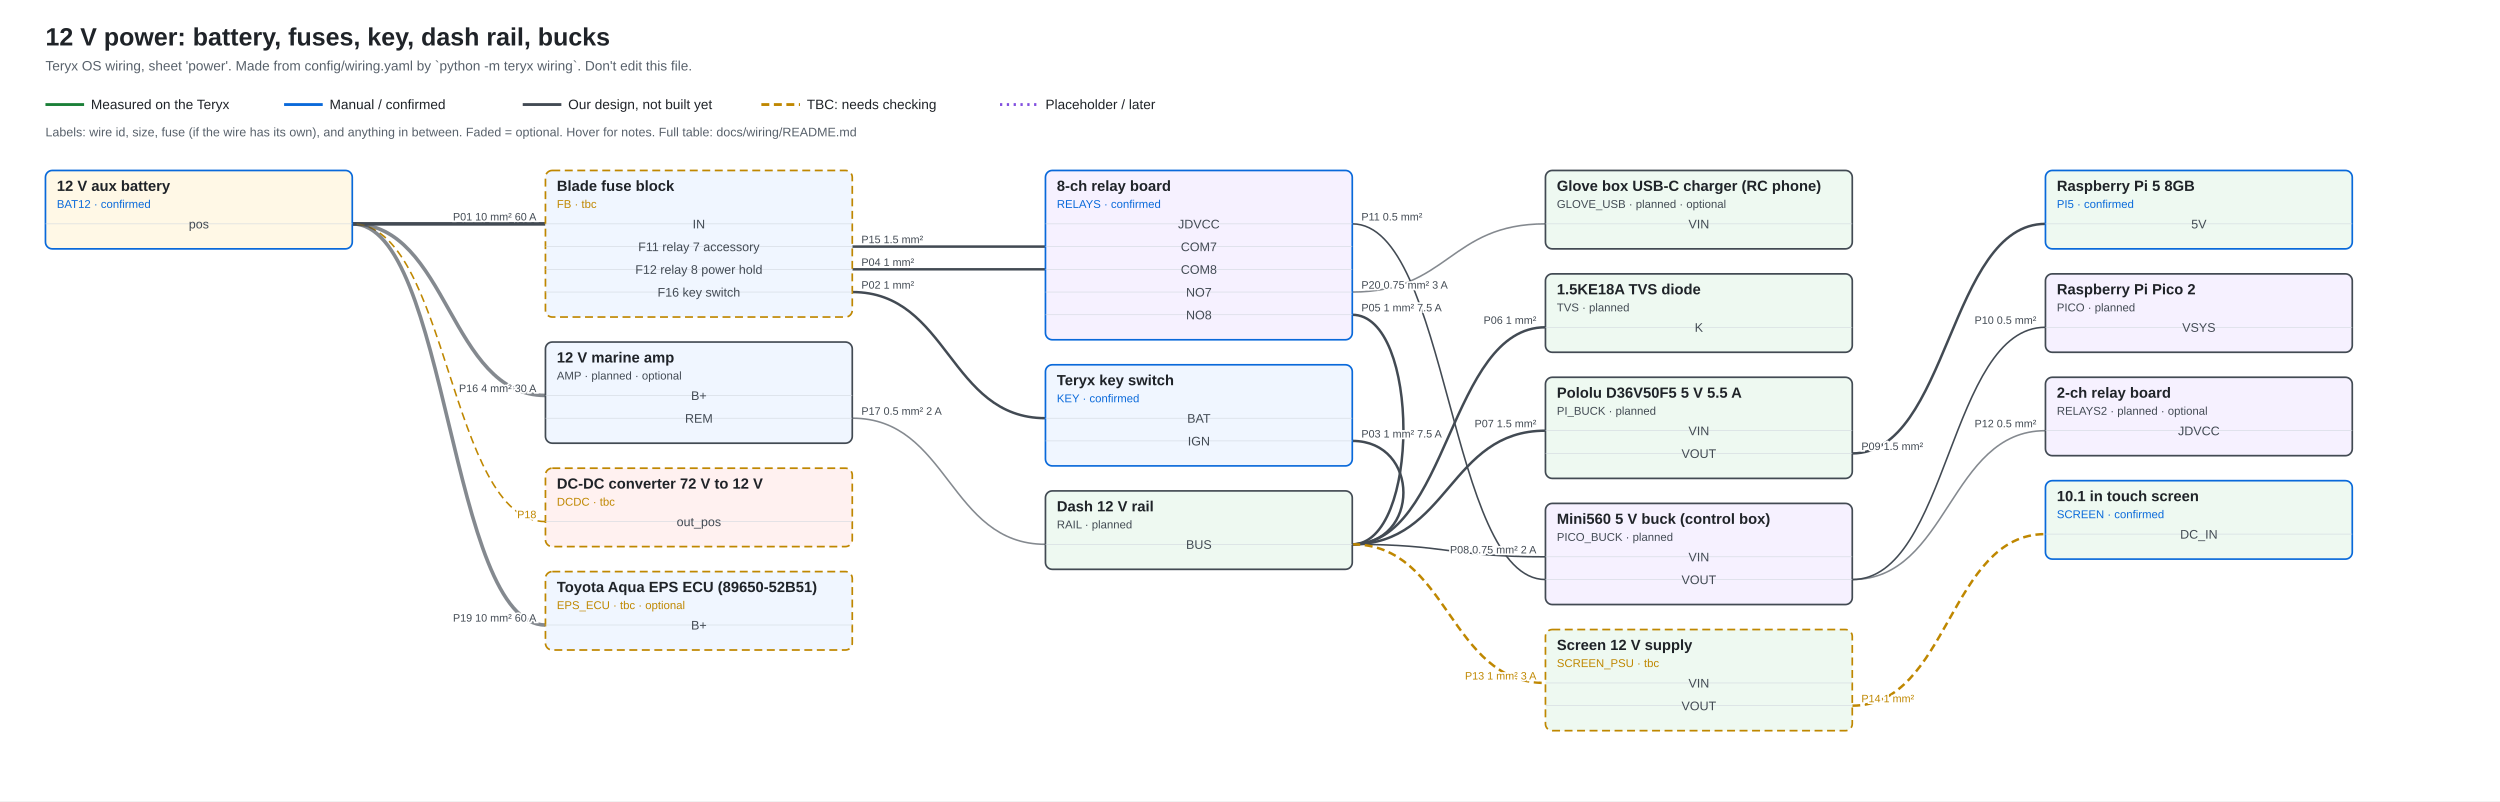
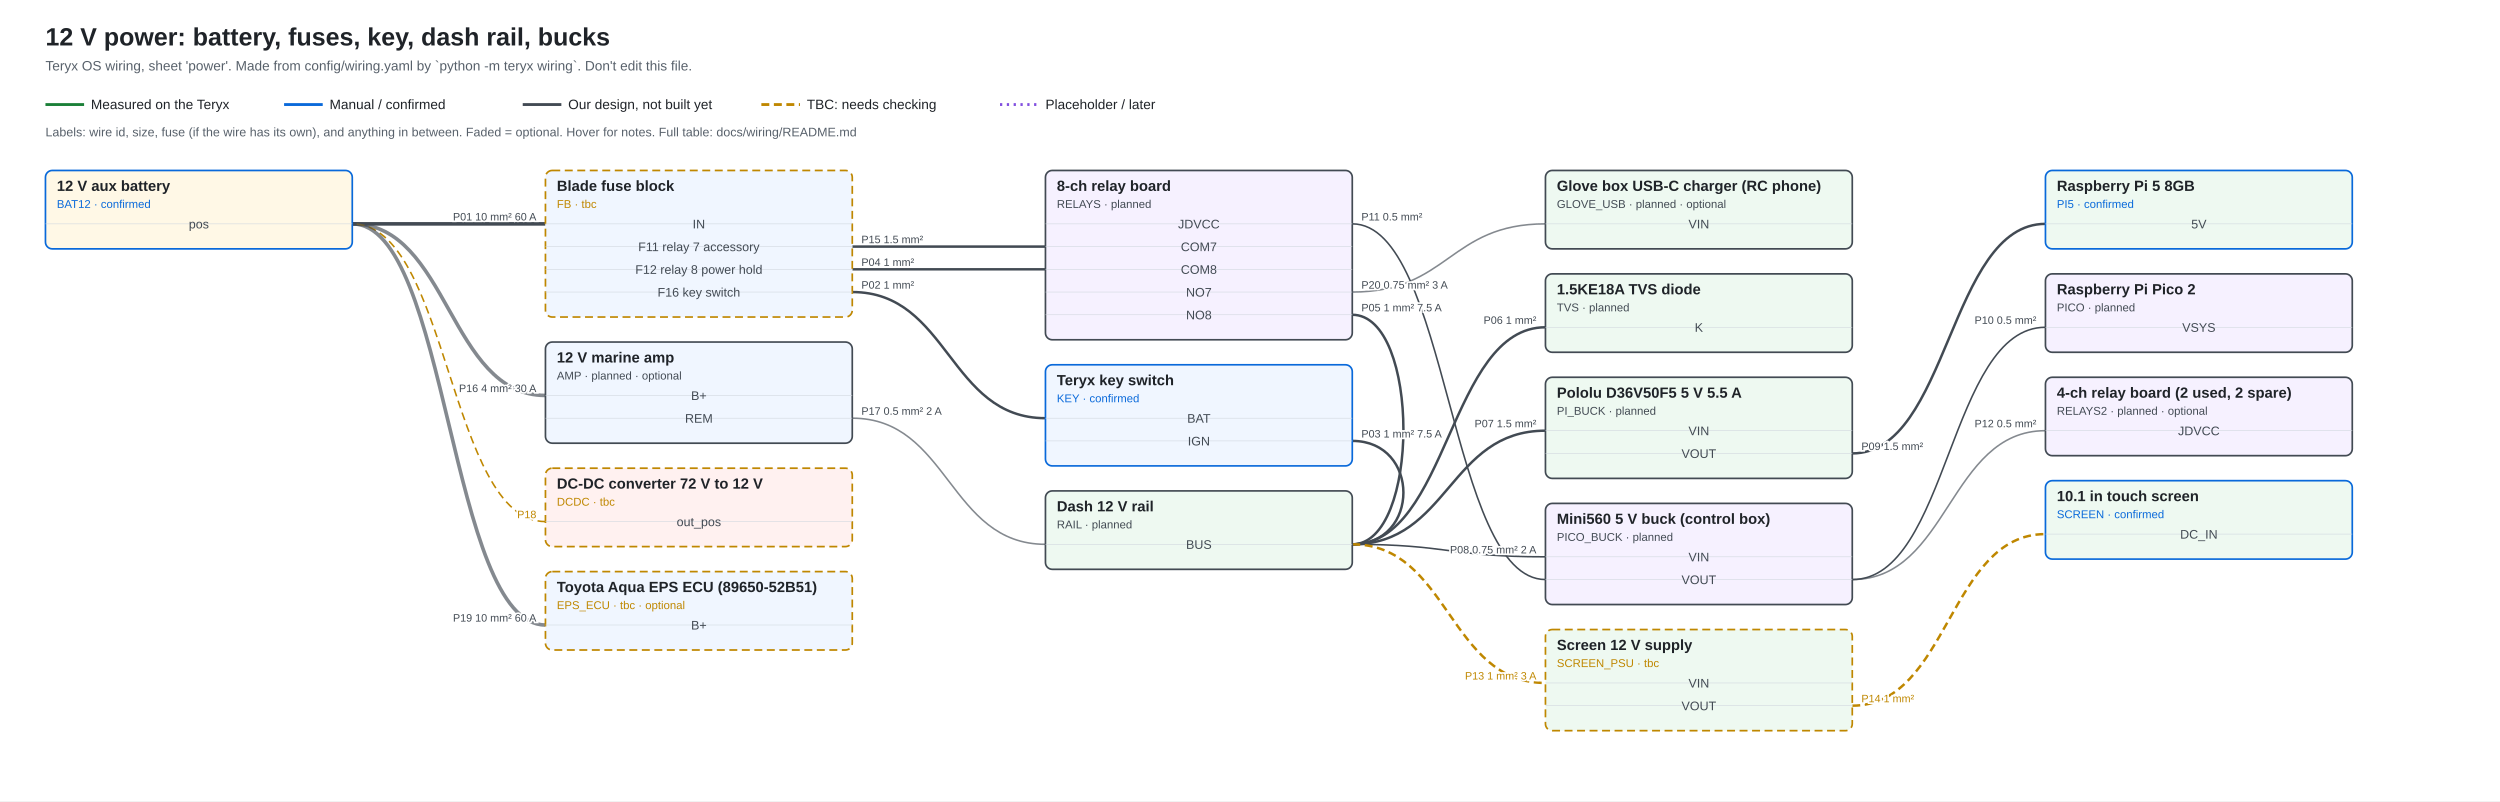
<svg xmlns="http://www.w3.org/2000/svg" viewBox="0 0 2200 705" width="2200" height="705" font-family="Arial, Helvetica, sans-serif" data-sheet="power">
  <rect width="2200" height="705" fill="#ffffff" />
  <text x="40" y="40" font-size="22" text-anchor="start" font-weight="bold" fill="#1f2328">12 V power: battery, fuses, key, dash rail, bucks</text>
  <text x="40" y="62" font-size="12" text-anchor="start" font-weight="normal" fill="#57606a">Teryx OS wiring, sheet 'power'. Made from config/wiring.yaml by `python -m teryx wiring`. Don't edit this file.</text>
  <line x1="40" y1="92" x2="74" y2="92" stroke="#1a7f37" stroke-width="2.5" />
  <text x="80" y="96" font-size="12" text-anchor="start" font-weight="normal" fill="#1f2328">Measured on the Teryx</text>
  <line x1="250" y1="92" x2="284" y2="92" stroke="#0969da" stroke-width="2.5" />
  <text x="290" y="96" font-size="12" text-anchor="start" font-weight="normal" fill="#1f2328">Manual / confirmed</text>
  <line x1="460" y1="92" x2="494" y2="92" stroke="#424a53" stroke-width="2.5" />
  <text x="500" y="96" font-size="12" text-anchor="start" font-weight="normal" fill="#1f2328">Our design, not built yet</text>
  <line x1="670" y1="92" x2="704" y2="92" stroke="#bf8700" stroke-width="2.5" stroke-dasharray="7 4" />
  <text x="710" y="96" font-size="12" text-anchor="start" font-weight="normal" fill="#1f2328">TBC: needs checking</text>
  <line x1="880" y1="92" x2="914" y2="92" stroke="#8250df" stroke-width="2.5" stroke-dasharray="2 4" />
  <text x="920" y="96" font-size="12" text-anchor="start" font-weight="normal" fill="#1f2328">Placeholder / later</text>
  <text x="40" y="120" font-size="11" text-anchor="start" font-weight="normal" fill="#57606a">Labels: wire id, size, fuse (if the wire has its own), and anything in between. Faded = optional. Hover for notes. Full table: docs/wiring/README.md</text>
  <g data-wire="P01" data-from="BAT12.pos" data-to="FB.IN" data-status="planned">
    <path d="M310,197 C395,197 395,197 480,197" fill="none" stroke="#424a53" stroke-width="3.2" />
  </g>
  <g data-wire="P02" data-from="FB.F16" data-to="KEY.BAT" data-status="planned">
    <path d="M750,257 C835,257 835,368 920,368" fill="none" stroke="#424a53" stroke-width="2.2" />
  </g>
  <g data-wire="P03" data-from="KEY.IGN" data-to="RAIL.BUS" data-status="planned">
    <path d="M1190,388 C1250,388 1250,479 1190,479" fill="none" stroke="#424a53" stroke-width="2.2" />
  </g>
  <g data-wire="P04" data-from="FB.F12" data-to="RELAYS.COM8" data-status="planned">
    <path d="M750,237 C835,237 835,237 920,237" fill="none" stroke="#424a53" stroke-width="2.2" />
  </g>
  <g data-wire="P05" data-from="RELAYS.NO8" data-to="RAIL.BUS" data-status="planned">
    <path d="M1190,277 C1250,277 1250,479 1190,479" fill="none" stroke="#424a53" stroke-width="2.2" />
  </g>
  <g data-wire="P06" data-from="RAIL.BUS" data-to="TVS.K" data-status="planned">
    <path d="M1190,479 C1275,479 1275,288 1360,288" fill="none" stroke="#424a53" stroke-width="2.2" />
  </g>
  <g data-wire="P07" data-from="RAIL.BUS" data-to="PI_BUCK.VIN" data-status="planned">
    <path d="M1190,479 C1275,479 1275,379 1360,379" fill="none" stroke="#424a53" stroke-width="2.2" />
  </g>
  <g data-wire="P08" data-from="RAIL.BUS" data-to="PICO_BUCK.VIN" data-status="planned">
    <path d="M1190,479 C1275,479 1275,490 1360,490" fill="none" stroke="#424a53" stroke-width="1.4" />
  </g>
  <g data-wire="P09" data-from="PI_BUCK.VOUT" data-to="PI5.5V" data-status="planned">
    <path d="M1630,399 C1715,399 1715,197 1800,197" fill="none" stroke="#424a53" stroke-width="2.2" />
  </g>
  <g data-wire="P10" data-from="PICO_BUCK.VOUT" data-to="PICO.VSYS" data-status="planned">
    <path d="M1630,510 C1715,510 1715,288 1800,288" fill="none" stroke="#424a53" stroke-width="1.4" />
  </g>
  <g data-wire="P11" data-from="PICO_BUCK.VOUT" data-to="RELAYS.JDVCC" data-status="planned">
    <path d="M1360,510 C1275,510 1275,197 1190,197" fill="none" stroke="#424a53" stroke-width="1.4" />
  </g>
  <g data-wire="P12" data-from="PICO_BUCK.VOUT" data-to="RELAYS2.JDVCC" data-status="planned">
    <path d="M1630,510 C1715,510 1715,379 1800,379" fill="none" stroke="#424a53" stroke-width="1.4" stroke-opacity="0.65" />
  </g>
  <g data-wire="P13" data-from="RAIL.BUS" data-to="SCREEN_PSU.VIN" data-status="tbc">
    <path d="M1190,479 C1275,479 1275,601 1360,601" fill="none" stroke="#bf8700" stroke-width="2.2" stroke-dasharray="7 4" />
  </g>
  <g data-wire="P14" data-from="SCREEN_PSU.VOUT" data-to="SCREEN.DC_IN" data-status="tbc">
    <path d="M1630,621 C1715,621 1715,470 1800,470" fill="none" stroke="#bf8700" stroke-width="2.2" stroke-dasharray="7 4" />
  </g>
  <g data-wire="P15" data-from="FB.F11" data-to="RELAYS.COM7" data-status="planned">
    <path d="M750,217 C835,217 835,217 920,217" fill="none" stroke="#424a53" stroke-width="2.2" />
  </g>
  <g data-wire="P20" data-from="RELAYS.NO7" data-to="GLOVE_USB.VIN" data-status="planned">
    <path d="M1190,257 C1275,257 1275,197 1360,197" fill="none" stroke="#424a53" stroke-width="1.4" stroke-opacity="0.65" />
  </g>
  <g data-wire="P16" data-from="BAT12.pos" data-to="AMP.B+" data-status="planned">
    <path d="M310,197 C395,197 395,348 480,348" fill="none" stroke="#424a53" stroke-width="3.2" stroke-opacity="0.65" />
  </g>
  <g data-wire="P17" data-from="RAIL.BUS" data-to="AMP.REM" data-status="planned">
    <path d="M920,479 C835,479 835,368 750,368" fill="none" stroke="#424a53" stroke-width="1.4" stroke-opacity="0.65" />
  </g>
  <g data-wire="P18" data-from="DCDC.out_pos" data-to="BAT12.pos" data-status="tbc">
    <path d="M480,459 C395,459 395,197 310,197" fill="none" stroke="#bf8700" stroke-width="1.4" stroke-dasharray="7 4" />
  </g>
  <g data-wire="P19" data-from="BAT12.pos" data-to="EPS_ECU.B+" data-status="planned">
    <path d="M310,197 C395,197 395,550 480,550" fill="none" stroke="#424a53" stroke-width="3.2" stroke-opacity="0.65" />
  </g>
  <g data-device="BAT12" data-status="confirmed">
    <rect x="40" y="150" width="270" height="69" rx="6" fill="#fff8e6" stroke="#0969da" stroke-width="1.5" />
    <text x="50" y="168" font-size="13" text-anchor="start" font-weight="bold" fill="#1f2328">12 V aux battery</text>
    <text x="50" y="183" font-size="10" text-anchor="start" font-weight="normal" fill="#0969da">BAT12 · confirmed</text>
    <line x1="40" y1="197" x2="310" y2="197" stroke="#d0d7de" stroke-width="0.5" />
    <text x="175" y="201" font-size="11" text-anchor="middle" font-weight="normal" fill="#424a53">pos</text>
  </g>
  <g data-device="FB" data-status="tbc">
    <rect x="480" y="150" width="270" height="129" rx="6" fill="#f0f6ff" stroke="#bf8700" stroke-width="1.5" stroke-dasharray="7 4" />
    <text x="490" y="168" font-size="13" text-anchor="start" font-weight="bold" fill="#1f2328">Blade fuse block</text>
    <text x="490" y="183" font-size="10" text-anchor="start" font-weight="normal" fill="#bf8700">FB · tbc</text>
    <line x1="480" y1="197" x2="750" y2="197" stroke="#d0d7de" stroke-width="0.5" />
    <text x="615" y="201" font-size="11" text-anchor="middle" font-weight="normal" fill="#424a53">IN</text>
    <line x1="480" y1="217" x2="750" y2="217" stroke="#d0d7de" stroke-width="0.5" />
    <text x="615" y="221" font-size="11" text-anchor="middle" font-weight="normal" fill="#424a53">F11  relay 7 accessory</text>
    <line x1="480" y1="237" x2="750" y2="237" stroke="#d0d7de" stroke-width="0.5" />
    <text x="615" y="241" font-size="11" text-anchor="middle" font-weight="normal" fill="#424a53">F12  relay 8 power hold</text>
    <line x1="480" y1="257" x2="750" y2="257" stroke="#d0d7de" stroke-width="0.5" />
    <text x="615" y="261" font-size="11" text-anchor="middle" font-weight="normal" fill="#424a53">F16  key switch</text>
  </g>
  <g data-device="AMP" data-status="planned">
    <rect x="480" y="301" width="270" height="89" rx="6" fill="#f0f6ff" stroke="#424a53" stroke-width="1.5" />
    <text x="490" y="319" font-size="13" text-anchor="start" font-weight="bold" fill="#1f2328">12 V marine amp</text>
    <text x="490" y="334" font-size="10" text-anchor="start" font-weight="normal" fill="#424a53">AMP · planned · optional</text>
    <line x1="480" y1="348" x2="750" y2="348" stroke="#d0d7de" stroke-width="0.5" />
    <text x="615" y="352" font-size="11" text-anchor="middle" font-weight="normal" fill="#424a53">B+</text>
    <line x1="480" y1="368" x2="750" y2="368" stroke="#d0d7de" stroke-width="0.5" />
    <text x="615" y="372" font-size="11" text-anchor="middle" font-weight="normal" fill="#424a53">REM</text>
  </g>
  <g data-device="DCDC" data-status="tbc">
    <rect x="480" y="412" width="270" height="69" rx="6" fill="#fff1f0" stroke="#bf8700" stroke-width="1.5" stroke-dasharray="7 4" />
    <text x="490" y="430" font-size="13" text-anchor="start" font-weight="bold" fill="#1f2328">DC-DC converter 72 V to 12 V</text>
    <text x="490" y="445" font-size="10" text-anchor="start" font-weight="normal" fill="#bf8700">DCDC · tbc</text>
    <line x1="480" y1="459" x2="750" y2="459" stroke="#d0d7de" stroke-width="0.5" />
    <text x="615" y="463" font-size="11" text-anchor="middle" font-weight="normal" fill="#424a53">out_pos</text>
  </g>
  <g data-device="EPS_ECU" data-status="tbc">
    <rect x="480" y="503" width="270" height="69" rx="6" fill="#f0f6ff" stroke="#bf8700" stroke-width="1.5" stroke-dasharray="7 4" />
    <text x="490" y="521" font-size="13" text-anchor="start" font-weight="bold" fill="#1f2328">Toyota Aqua EPS ECU (89650-52B51)</text>
    <text x="490" y="536" font-size="10" text-anchor="start" font-weight="normal" fill="#bf8700">EPS_ECU · tbc · optional</text>
    <line x1="480" y1="550" x2="750" y2="550" stroke="#d0d7de" stroke-width="0.5" />
    <text x="615" y="554" font-size="11" text-anchor="middle" font-weight="normal" fill="#424a53">B+</text>
  </g>
-   <g data-device="RELAYS" data-status="confirmed">
-     <rect x="920" y="150" width="270" height="149" rx="6" fill="#f6f1ff" stroke="#0969da" stroke-width="1.5" />
+   <g data-device="RELAYS" data-status="planned">
+     <rect x="920" y="150" width="270" height="149" rx="6" fill="#f6f1ff" stroke="#424a53" stroke-width="1.5" />
    <text x="930" y="168" font-size="13" text-anchor="start" font-weight="bold" fill="#1f2328">8-ch relay board</text>
-     <text x="930" y="183" font-size="10" text-anchor="start" font-weight="normal" fill="#0969da">RELAYS · confirmed</text>
+     <text x="930" y="183" font-size="10" text-anchor="start" font-weight="normal" fill="#424a53">RELAYS · planned</text>
    <line x1="920" y1="197" x2="1190" y2="197" stroke="#d0d7de" stroke-width="0.5" />
    <text x="1055" y="201" font-size="11" text-anchor="middle" font-weight="normal" fill="#424a53">JDVCC</text>
    <line x1="920" y1="217" x2="1190" y2="217" stroke="#d0d7de" stroke-width="0.5" />
    <text x="1055" y="221" font-size="11" text-anchor="middle" font-weight="normal" fill="#424a53">COM7</text>
    <line x1="920" y1="237" x2="1190" y2="237" stroke="#d0d7de" stroke-width="0.5" />
    <text x="1055" y="241" font-size="11" text-anchor="middle" font-weight="normal" fill="#424a53">COM8</text>
    <line x1="920" y1="257" x2="1190" y2="257" stroke="#d0d7de" stroke-width="0.5" />
    <text x="1055" y="261" font-size="11" text-anchor="middle" font-weight="normal" fill="#424a53">NO7</text>
    <line x1="920" y1="277" x2="1190" y2="277" stroke="#d0d7de" stroke-width="0.5" />
    <text x="1055" y="281" font-size="11" text-anchor="middle" font-weight="normal" fill="#424a53">NO8</text>
  </g>
  <g data-device="KEY" data-status="confirmed">
    <rect x="920" y="321" width="270" height="89" rx="6" fill="#f0f6ff" stroke="#0969da" stroke-width="1.5" />
    <text x="930" y="339" font-size="13" text-anchor="start" font-weight="bold" fill="#1f2328">Teryx key switch</text>
    <text x="930" y="354" font-size="10" text-anchor="start" font-weight="normal" fill="#0969da">KEY · confirmed</text>
    <line x1="920" y1="368" x2="1190" y2="368" stroke="#d0d7de" stroke-width="0.5" />
    <text x="1055" y="372" font-size="11" text-anchor="middle" font-weight="normal" fill="#424a53">BAT</text>
    <line x1="920" y1="388" x2="1190" y2="388" stroke="#d0d7de" stroke-width="0.5" />
    <text x="1055" y="392" font-size="11" text-anchor="middle" font-weight="normal" fill="#424a53">IGN</text>
  </g>
  <g data-device="RAIL" data-status="planned">
    <rect x="920" y="432" width="270" height="69" rx="6" fill="#eef9f1" stroke="#424a53" stroke-width="1.5" />
    <text x="930" y="450" font-size="13" text-anchor="start" font-weight="bold" fill="#1f2328">Dash 12 V rail</text>
    <text x="930" y="465" font-size="10" text-anchor="start" font-weight="normal" fill="#424a53">RAIL · planned</text>
    <line x1="920" y1="479" x2="1190" y2="479" stroke="#d0d7de" stroke-width="0.5" />
    <text x="1055" y="483" font-size="11" text-anchor="middle" font-weight="normal" fill="#424a53">BUS</text>
  </g>
  <g data-device="GLOVE_USB" data-status="planned">
    <rect x="1360" y="150" width="270" height="69" rx="6" fill="#eef9f1" stroke="#424a53" stroke-width="1.5" />
    <text x="1370" y="168" font-size="13" text-anchor="start" font-weight="bold" fill="#1f2328">Glove box USB-C charger (RC phone)</text>
    <text x="1370" y="183" font-size="10" text-anchor="start" font-weight="normal" fill="#424a53">GLOVE_USB · planned · optional</text>
    <line x1="1360" y1="197" x2="1630" y2="197" stroke="#d0d7de" stroke-width="0.5" />
    <text x="1495" y="201" font-size="11" text-anchor="middle" font-weight="normal" fill="#424a53">VIN</text>
  </g>
  <g data-device="TVS" data-status="planned">
    <rect x="1360" y="241" width="270" height="69" rx="6" fill="#eef9f1" stroke="#424a53" stroke-width="1.5" />
    <text x="1370" y="259" font-size="13" text-anchor="start" font-weight="bold" fill="#1f2328">1.5KE18A TVS diode</text>
    <text x="1370" y="274" font-size="10" text-anchor="start" font-weight="normal" fill="#424a53">TVS · planned</text>
    <line x1="1360" y1="288" x2="1630" y2="288" stroke="#d0d7de" stroke-width="0.5" />
    <text x="1495" y="292" font-size="11" text-anchor="middle" font-weight="normal" fill="#424a53">K</text>
  </g>
  <g data-device="PI_BUCK" data-status="planned">
    <rect x="1360" y="332" width="270" height="89" rx="6" fill="#eef9f1" stroke="#424a53" stroke-width="1.5" />
    <text x="1370" y="350" font-size="13" text-anchor="start" font-weight="bold" fill="#1f2328">Pololu D36V50F5 5 V 5.5 A</text>
    <text x="1370" y="365" font-size="10" text-anchor="start" font-weight="normal" fill="#424a53">PI_BUCK · planned</text>
    <line x1="1360" y1="379" x2="1630" y2="379" stroke="#d0d7de" stroke-width="0.5" />
    <text x="1495" y="383" font-size="11" text-anchor="middle" font-weight="normal" fill="#424a53">VIN</text>
    <line x1="1360" y1="399" x2="1630" y2="399" stroke="#d0d7de" stroke-width="0.5" />
    <text x="1495" y="403" font-size="11" text-anchor="middle" font-weight="normal" fill="#424a53">VOUT</text>
  </g>
  <g data-device="PICO_BUCK" data-status="planned">
    <rect x="1360" y="443" width="270" height="89" rx="6" fill="#f6f1ff" stroke="#424a53" stroke-width="1.5" />
    <text x="1370" y="461" font-size="13" text-anchor="start" font-weight="bold" fill="#1f2328">Mini560 5 V buck (control box)</text>
    <text x="1370" y="476" font-size="10" text-anchor="start" font-weight="normal" fill="#424a53">PICO_BUCK · planned</text>
    <line x1="1360" y1="490" x2="1630" y2="490" stroke="#d0d7de" stroke-width="0.5" />
    <text x="1495" y="494" font-size="11" text-anchor="middle" font-weight="normal" fill="#424a53">VIN</text>
    <line x1="1360" y1="510" x2="1630" y2="510" stroke="#d0d7de" stroke-width="0.5" />
    <text x="1495" y="514" font-size="11" text-anchor="middle" font-weight="normal" fill="#424a53">VOUT</text>
  </g>
  <g data-device="SCREEN_PSU" data-status="tbc">
    <rect x="1360" y="554" width="270" height="89" rx="6" fill="#eef9f1" stroke="#bf8700" stroke-width="1.5" stroke-dasharray="7 4" />
    <text x="1370" y="572" font-size="13" text-anchor="start" font-weight="bold" fill="#1f2328">Screen 12 V supply</text>
    <text x="1370" y="587" font-size="10" text-anchor="start" font-weight="normal" fill="#bf8700">SCREEN_PSU · tbc</text>
    <line x1="1360" y1="601" x2="1630" y2="601" stroke="#d0d7de" stroke-width="0.5" />
    <text x="1495" y="605" font-size="11" text-anchor="middle" font-weight="normal" fill="#424a53">VIN</text>
    <line x1="1360" y1="621" x2="1630" y2="621" stroke="#d0d7de" stroke-width="0.5" />
    <text x="1495" y="625" font-size="11" text-anchor="middle" font-weight="normal" fill="#424a53">VOUT</text>
  </g>
  <g data-device="PI5" data-status="confirmed">
    <rect x="1800" y="150" width="270" height="69" rx="6" fill="#eef9f1" stroke="#0969da" stroke-width="1.5" />
    <text x="1810" y="168" font-size="13" text-anchor="start" font-weight="bold" fill="#1f2328">Raspberry Pi 5 8GB</text>
    <text x="1810" y="183" font-size="10" text-anchor="start" font-weight="normal" fill="#0969da">PI5 · confirmed</text>
    <line x1="1800" y1="197" x2="2070" y2="197" stroke="#d0d7de" stroke-width="0.5" />
    <text x="1935" y="201" font-size="11" text-anchor="middle" font-weight="normal" fill="#424a53">5V</text>
  </g>
  <g data-device="PICO" data-status="planned">
    <rect x="1800" y="241" width="270" height="69" rx="6" fill="#f6f1ff" stroke="#424a53" stroke-width="1.5" />
    <text x="1810" y="259" font-size="13" text-anchor="start" font-weight="bold" fill="#1f2328">Raspberry Pi Pico 2</text>
    <text x="1810" y="274" font-size="10" text-anchor="start" font-weight="normal" fill="#424a53">PICO · planned</text>
    <line x1="1800" y1="288" x2="2070" y2="288" stroke="#d0d7de" stroke-width="0.5" />
    <text x="1935" y="292" font-size="11" text-anchor="middle" font-weight="normal" fill="#424a53">VSYS</text>
  </g>
  <g data-device="RELAYS2" data-status="planned">
    <rect x="1800" y="332" width="270" height="69" rx="6" fill="#f6f1ff" stroke="#424a53" stroke-width="1.5" />
-     <text x="1810" y="350" font-size="13" text-anchor="start" font-weight="bold" fill="#1f2328">2-ch relay board</text>
+     <text x="1810" y="350" font-size="13" text-anchor="start" font-weight="bold" fill="#1f2328">4-ch relay board (2 used, 2 spare)</text>
    <text x="1810" y="365" font-size="10" text-anchor="start" font-weight="normal" fill="#424a53">RELAYS2 · planned · optional</text>
    <line x1="1800" y1="379" x2="2070" y2="379" stroke="#d0d7de" stroke-width="0.5" />
    <text x="1935" y="383" font-size="11" text-anchor="middle" font-weight="normal" fill="#424a53">JDVCC</text>
  </g>
  <g data-device="SCREEN" data-status="confirmed">
    <rect x="1800" y="423" width="270" height="69" rx="6" fill="#eef9f1" stroke="#0969da" stroke-width="1.5" />
    <text x="1810" y="441" font-size="13" text-anchor="start" font-weight="bold" fill="#1f2328">10.1 in touch screen</text>
    <text x="1810" y="456" font-size="10" text-anchor="start" font-weight="normal" fill="#0969da">SCREEN · confirmed</text>
    <line x1="1800" y1="470" x2="2070" y2="470" stroke="#d0d7de" stroke-width="0.5" />
    <text x="1935" y="474" font-size="11" text-anchor="middle" font-weight="normal" fill="#424a53">DC_IN</text>
  </g>
  <text x="472" y="194" font-size="9.5" text-anchor="end" font-weight="normal" fill="#424a53" stroke="#ffffff" stroke-width="3" paint-order="stroke">P01  10 mm²  60 A</text>
  <text x="758" y="254" font-size="9.5" text-anchor="start" font-weight="normal" fill="#424a53" stroke="#ffffff" stroke-width="3" paint-order="stroke">P02  1 mm²</text>
  <text x="1198" y="385" font-size="9.5" text-anchor="start" font-weight="normal" fill="#424a53" stroke="#ffffff" stroke-width="3" paint-order="stroke">P03  1 mm²  7.5 A</text>
  <text x="758" y="234" font-size="9.5" text-anchor="start" font-weight="normal" fill="#424a53" stroke="#ffffff" stroke-width="3" paint-order="stroke">P04  1 mm²</text>
  <text x="1198" y="274" font-size="9.5" text-anchor="start" font-weight="normal" fill="#424a53" stroke="#ffffff" stroke-width="3" paint-order="stroke">P05  1 mm²  7.5 A</text>
  <text x="1352" y="285" font-size="9.5" text-anchor="end" font-weight="normal" fill="#424a53" stroke="#ffffff" stroke-width="3" paint-order="stroke">P06  1 mm²</text>
  <text x="1352" y="376" font-size="9.5" text-anchor="end" font-weight="normal" fill="#424a53" stroke="#ffffff" stroke-width="3" paint-order="stroke">P07  1.5 mm²</text>
  <text x="1352" y="487" font-size="9.5" text-anchor="end" font-weight="normal" fill="#424a53" stroke="#ffffff" stroke-width="3" paint-order="stroke">P08  0.75 mm²  2 A</text>
  <text x="1638" y="396" font-size="9.5" text-anchor="start" font-weight="normal" fill="#424a53" stroke="#ffffff" stroke-width="3" paint-order="stroke">P09  1.5 mm²</text>
  <text x="1792" y="285" font-size="9.5" text-anchor="end" font-weight="normal" fill="#424a53" stroke="#ffffff" stroke-width="3" paint-order="stroke">P10  0.5 mm²</text>
  <text x="1198" y="194" font-size="9.5" text-anchor="start" font-weight="normal" fill="#424a53" stroke="#ffffff" stroke-width="3" paint-order="stroke">P11  0.5 mm²</text>
  <text x="1792" y="376" font-size="9.5" text-anchor="end" font-weight="normal" fill="#424a53" stroke="#ffffff" stroke-width="3" paint-order="stroke">P12  0.5 mm²</text>
  <text x="1352" y="598" font-size="9.5" text-anchor="end" font-weight="normal" fill="#bf8700" stroke="#ffffff" stroke-width="3" paint-order="stroke">P13  1 mm²  3 A</text>
  <text x="1638" y="618" font-size="9.5" text-anchor="start" font-weight="normal" fill="#bf8700" stroke="#ffffff" stroke-width="3" paint-order="stroke">P14  1 mm²</text>
  <text x="758" y="214" font-size="9.5" text-anchor="start" font-weight="normal" fill="#424a53" stroke="#ffffff" stroke-width="3" paint-order="stroke">P15  1.5 mm²</text>
  <text x="1198" y="254" font-size="9.5" text-anchor="start" font-weight="normal" fill="#424a53" stroke="#ffffff" stroke-width="3" paint-order="stroke">P20  0.75 mm²  3 A</text>
  <text x="472" y="345" font-size="9.5" text-anchor="end" font-weight="normal" fill="#424a53" stroke="#ffffff" stroke-width="3" paint-order="stroke">P16  4 mm²  30 A</text>
  <text x="758" y="365" font-size="9.5" text-anchor="start" font-weight="normal" fill="#424a53" stroke="#ffffff" stroke-width="3" paint-order="stroke">P17  0.5 mm²  2 A</text>
  <text x="472" y="456" font-size="9.5" text-anchor="end" font-weight="normal" fill="#bf8700" stroke="#ffffff" stroke-width="3" paint-order="stroke">P18</text>
  <text x="472" y="547" font-size="9.5" text-anchor="end" font-weight="normal" fill="#424a53" stroke="#ffffff" stroke-width="3" paint-order="stroke">P19  10 mm²  60 A</text>
</svg>
